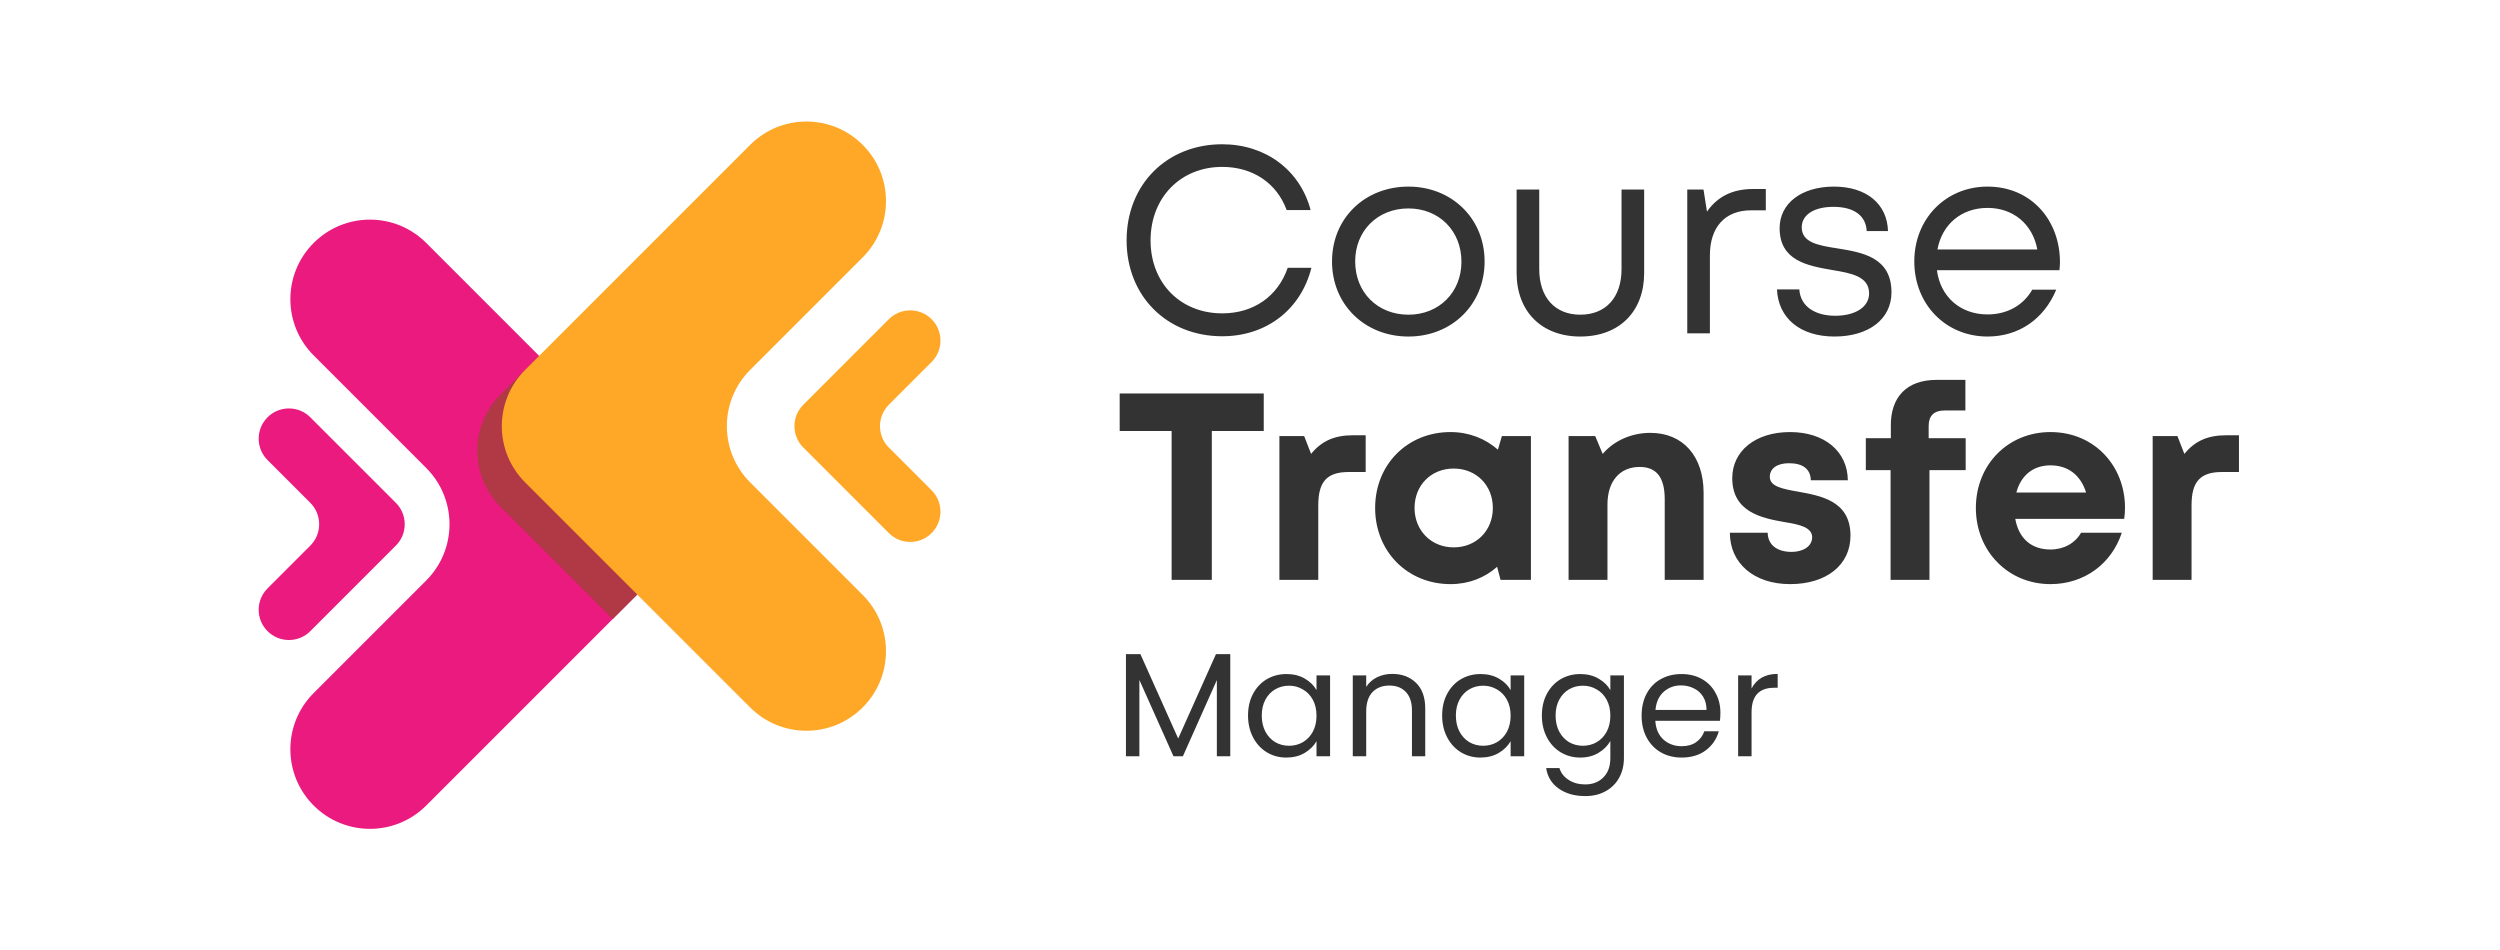
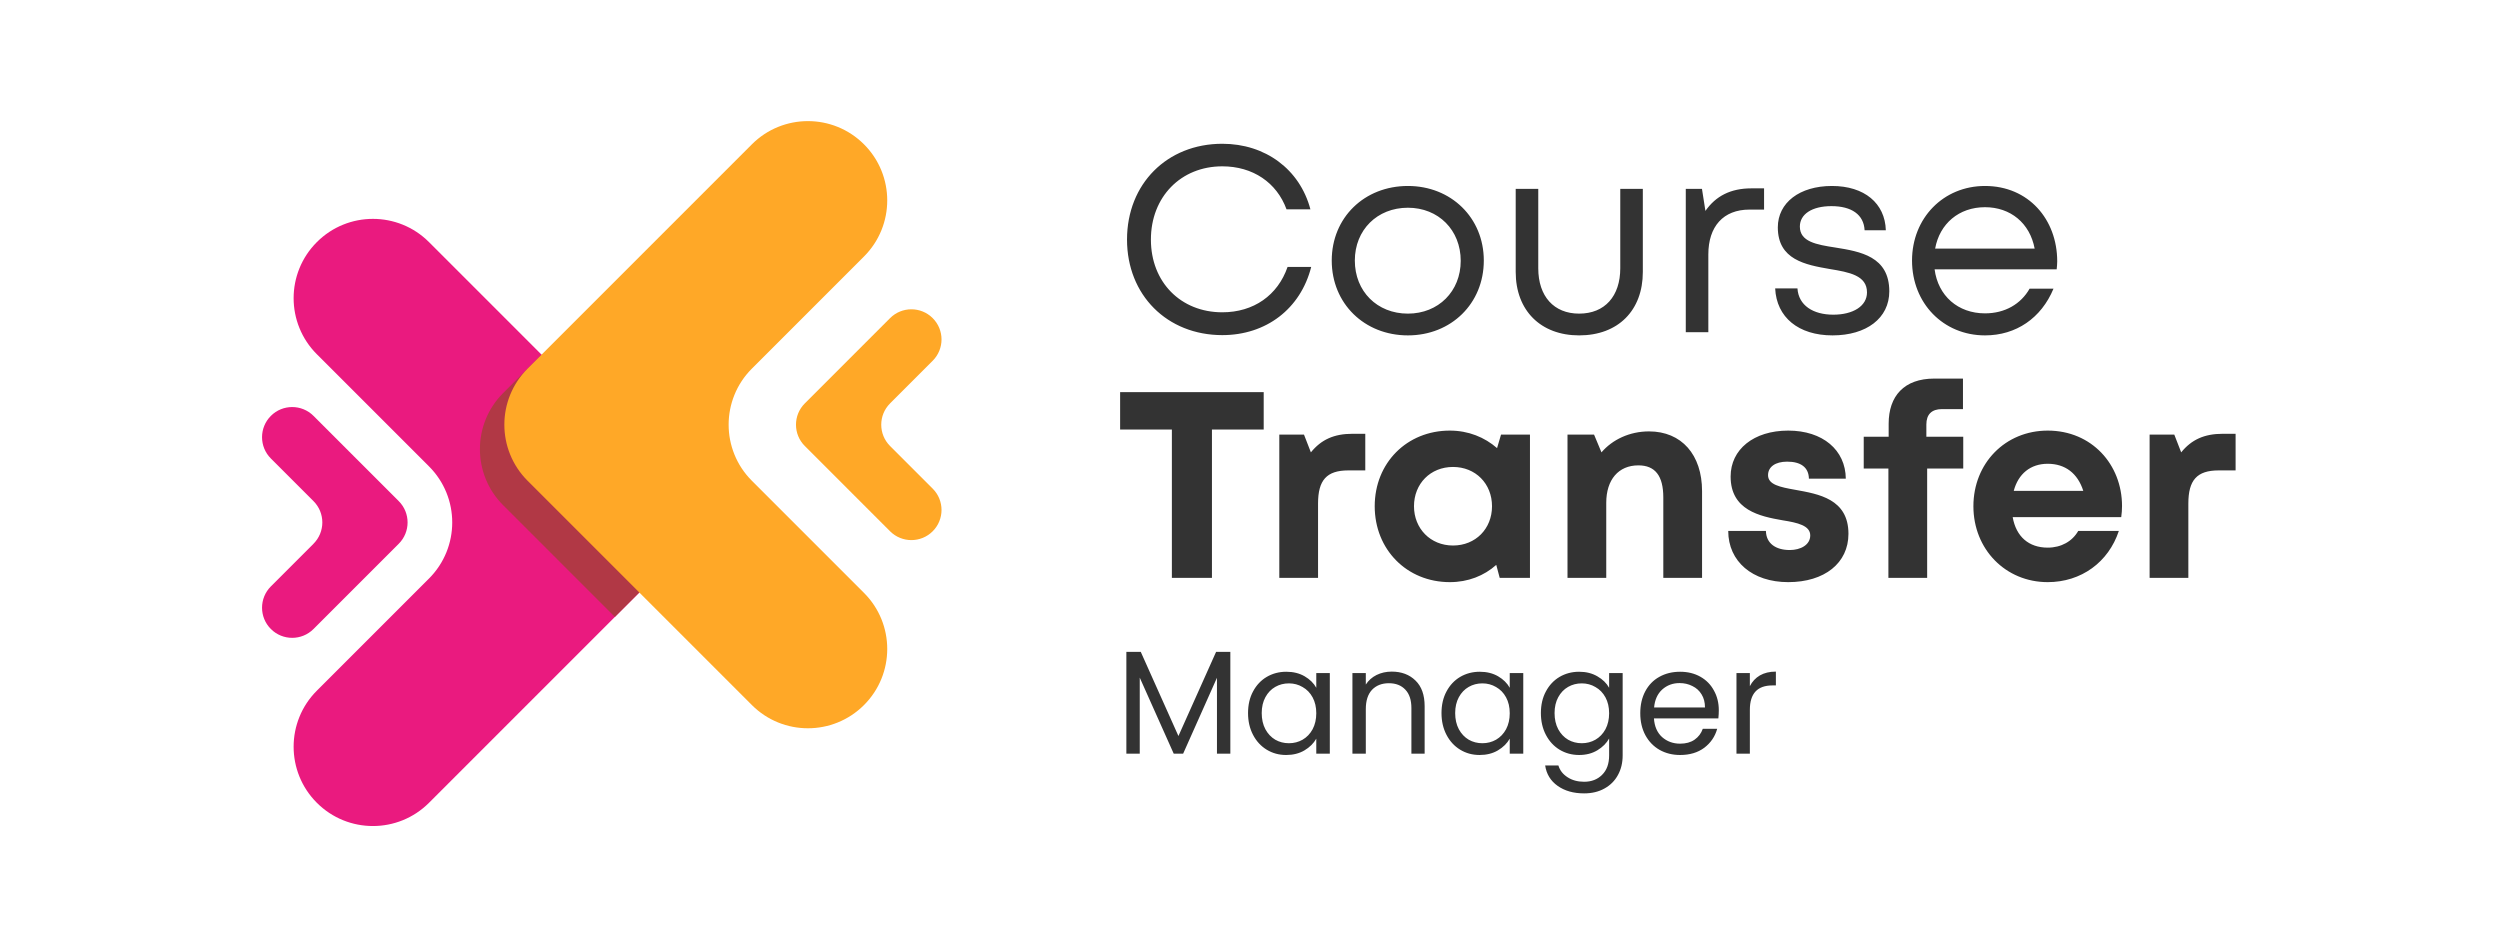
- <svg xmlns="http://www.w3.org/2000/svg" width="1440" height="547" viewBox="0 0 1440 547" fill="none">
+ <svg xmlns="http://www.w3.org/2000/svg" width="280" height="106" viewBox="0 0 1440 547" fill="none">
  <path d="M178.738 314.279L154.104 338.913C147.299 345.718 147.299 356.749 154.104 363.547C160.908 370.352 171.94 370.352 178.738 363.547L228.013 314.272C234.818 307.467 234.818 296.435 228.013 289.638L178.738 240.363C171.933 233.558 160.901 233.558 154.104 240.363C147.299 247.167 147.299 258.199 154.104 264.997L178.738 289.631C185.542 296.435 185.542 307.467 178.738 314.265V314.279Z" fill="#EA1A7F" />
  <path d="M245.493 334.365L180.68 399.177C162.78 417.078 162.78 446.089 180.68 463.99C198.581 481.89 227.592 481.89 245.493 463.99L375.118 334.365C393.019 316.464 393.019 287.453 375.118 269.552L245.493 139.927C227.592 122.026 198.581 122.026 180.68 139.927C162.78 157.828 162.78 186.839 180.68 204.74L245.493 269.552C263.394 287.453 263.394 316.464 245.493 334.365Z" fill="#EA1A7F" />
  <path d="M288.341 291.987L352.918 356.564L375.117 334.365C393.018 316.464 393.018 287.453 375.117 269.552L310.54 204.975L288.341 227.174C270.447 245.075 270.447 274.086 288.341 291.987Z" fill="#B13845" />
  <path d="M511.975 233.137L536.609 208.502C543.414 201.698 543.414 190.666 536.609 183.868C529.805 177.064 518.773 177.064 511.975 183.868L462.7 233.144C455.896 239.948 455.896 250.98 462.7 257.778L511.975 307.053C518.78 313.858 529.812 313.858 536.609 307.053C543.414 300.248 543.414 289.216 536.609 282.419L511.975 257.785C505.171 250.98 505.171 239.948 511.975 233.151V233.137Z" fill="#FFA827" />
  <path d="M432.097 213.051L496.909 148.238C514.81 130.337 514.81 101.326 496.909 83.426C479.008 65.525 449.997 65.525 432.097 83.426L302.471 213.051C284.571 230.951 284.571 259.962 302.471 277.863L432.097 407.488C449.997 425.389 479.008 425.389 496.909 407.488C514.81 389.587 514.81 360.576 496.909 342.676L432.097 277.863C414.196 259.962 414.196 230.951 432.097 213.051Z" fill="#FFA827" />
  <path d="M703.989 193.687C672.084 193.687 648.922 170.526 648.922 138.467C648.922 106.256 672.084 83.094 703.989 83.094C728.838 83.094 748.778 97.82 754.914 120.981H741.109C735.433 105.489 721.628 96.132 703.989 96.132C680.06 96.132 662.727 113.772 662.727 138.467C662.727 163.163 680.06 180.496 703.989 180.496C722.088 180.496 736.047 170.679 741.722 154.266H755.374C749.238 178.502 729.298 193.687 703.989 193.687ZM811.263 193.841C786.108 193.841 767.241 175.434 767.241 150.585C767.241 125.736 786.108 107.483 811.263 107.483C836.266 107.483 855.133 125.89 855.133 150.585C855.133 175.434 836.266 193.841 811.263 193.841ZM811.263 181.263C828.903 181.263 841.788 168.378 841.788 150.739C841.788 132.945 828.903 120.061 811.263 120.061C793.47 120.061 780.586 132.945 780.586 150.585C780.586 168.378 793.47 181.263 811.263 181.263ZM910.227 193.841C887.985 193.841 873.567 179.422 873.567 157.181V109.17H886.605V155.033C886.605 171.293 895.655 181.263 910.227 181.263C925.105 181.263 934.002 171.139 934.002 155.033V109.17H947.04V157.181C947.04 179.422 932.775 193.841 910.227 193.841ZM1009.75 108.863H1017.11V121.135H1008.68C993.491 121.135 984.902 130.951 984.902 147.057V192H971.864V109.17H981.22L983.214 121.901C989.196 113.312 997.786 108.863 1009.75 108.863ZM1056.66 193.841C1037.03 193.841 1024.3 183.41 1023.53 166.691H1036.41C1037.03 176.508 1045.46 181.876 1057.12 181.876C1068.47 181.876 1076.6 176.968 1076.6 168.992C1076.6 159.175 1066.33 157.334 1055.13 155.494C1041.02 153.039 1025.06 150.125 1025.06 131.412C1025.06 117.146 1037.64 107.483 1056.36 107.483C1075.07 107.483 1087.03 117.453 1087.49 133.099H1075.22C1074.76 124.049 1067.71 119.14 1056.05 119.14C1044.85 119.14 1037.8 123.742 1037.8 130.951C1037.8 139.695 1047.31 141.382 1058.35 143.069C1072.61 145.37 1089.49 148.131 1089.49 168.378C1089.49 183.87 1076.3 193.841 1056.66 193.841ZM1186.54 151.045C1186.54 152.579 1186.38 154.113 1186.23 155.647H1115.67C1117.66 170.986 1129.17 181.109 1144.81 181.109C1156.32 181.109 1165.52 175.741 1170.58 166.844H1184.39C1177.33 183.87 1162.76 193.841 1144.81 193.841C1120.73 193.841 1102.63 175.281 1102.63 150.585C1102.63 126.043 1120.73 107.483 1144.81 107.483C1169.97 107.483 1186.54 126.81 1186.54 151.045ZM1144.81 119.754C1129.78 119.754 1118.58 129.264 1115.98 143.683H1173.5C1170.74 128.957 1159.54 119.754 1144.81 119.754ZM727.917 226.628V248.256H698.006V334H674.845V248.256H644.934V226.628H727.917ZM779.269 250.71H786.631V271.878H776.815C764.237 271.878 759.328 277.553 759.328 291.051V334H736.934V251.17H751.199L755.187 261.447C761.169 254.085 768.532 250.71 779.269 250.71ZM865.091 251.17H881.81V334H864.324L862.33 326.484C855.274 332.773 846.071 336.454 835.487 336.454C810.638 336.454 792.078 317.587 792.078 292.585C792.078 267.583 810.638 248.869 835.487 248.869C846.224 248.869 855.581 252.704 862.79 258.993L865.091 251.17ZM837.327 315.287C850.365 315.287 859.876 305.623 859.876 292.585C859.876 279.547 850.365 269.884 837.327 269.884C824.289 269.884 814.779 279.547 814.779 292.585C814.779 305.47 824.289 315.287 837.327 315.287ZM950.594 249.33C969.461 249.33 981.272 262.828 981.272 283.842V334H958.877V287.523C958.877 274.945 954.122 268.963 944.459 268.963C932.954 268.963 925.899 277.246 925.899 290.591V334H903.504V251.17H918.843L923.138 261.447C929.426 254.085 939.397 249.33 950.594 249.33ZM1031.07 336.454C1010.36 336.454 996.4 324.49 996.4 306.85H1018.18C1018.33 314.213 1024.01 317.894 1031.99 317.894C1038.12 317.894 1043.8 314.98 1043.8 309.458C1043.8 303.782 1036.59 302.095 1027.84 300.715C1014.65 298.414 997.78 294.886 997.78 275.406C997.78 259.76 1011.12 248.869 1031.07 248.869C1051.01 248.869 1064.2 260.067 1064.35 276.633H1043.03C1042.88 270.037 1038.27 266.816 1030.45 266.816C1023.55 266.816 1019.41 269.884 1019.41 274.639C1019.41 280.161 1026.46 281.541 1035.05 283.075C1048.55 285.529 1065.88 288.29 1065.88 308.538C1065.88 325.41 1052.08 336.454 1031.07 336.454ZM1132.23 252.397V270.804H1111.37V334H1088.97V270.804H1074.71V252.397H1089.12V244.881C1089.12 228.929 1098.02 218.805 1115.51 218.805H1132.07V236.445H1119.96C1113.97 236.445 1110.91 239.513 1110.91 245.341V252.397H1132.23ZM1224 292.432C1224 294.579 1223.84 296.727 1223.54 298.874H1160.8C1162.8 310.225 1170.16 316.514 1181.05 316.514C1188.87 316.514 1195.31 312.832 1198.69 306.85H1222.16C1216.18 324.95 1200.38 336.454 1181.05 336.454C1156.66 336.454 1138.1 317.434 1138.1 292.585C1138.1 267.736 1156.51 248.869 1181.05 248.869C1206.51 248.869 1224 268.503 1224 292.432ZM1181.05 268.043C1171.08 268.043 1164.02 273.872 1161.42 283.689H1201.6C1198.38 273.565 1191.17 268.043 1181.05 268.043ZM1282.27 250.71H1289.64V271.878H1279.82C1267.24 271.878 1262.33 277.553 1262.33 291.051V334H1239.94V251.17H1254.2L1258.19 261.447C1264.18 254.085 1271.54 250.71 1282.27 250.71Z" fill="#333333" />
  <path d="M708.64 376.773V435.593H700.905V391.733L681.355 435.593H675.915L656.28 391.648V435.593H648.545V376.773H656.875L678.635 425.393L700.395 376.773H708.64ZM718.868 412.133C718.868 407.373 719.831 403.208 721.758 399.638C723.685 396.012 726.32 393.207 729.663 391.223C733.063 389.24 736.831 388.248 740.968 388.248C745.048 388.248 748.59 389.127 751.593 390.883C754.596 392.64 756.835 394.85 758.308 397.513V389.013H766.128V435.593H758.308V426.923C756.778 429.643 754.483 431.91 751.423 433.723C748.42 435.48 744.906 436.358 740.883 436.358C736.746 436.358 733.006 435.338 729.663 433.298C726.32 431.258 723.685 428.397 721.758 424.713C719.831 421.03 718.868 416.837 718.868 412.133ZM758.308 412.218C758.308 408.705 757.6 405.645 756.183 403.038C754.766 400.432 752.84 398.448 750.403 397.088C748.023 395.672 745.388 394.963 742.498 394.963C739.608 394.963 736.973 395.643 734.593 397.003C732.213 398.363 730.315 400.347 728.898 402.953C727.481 405.56 726.773 408.62 726.773 412.133C726.773 415.703 727.481 418.82 728.898 421.483C730.315 424.09 732.213 426.102 734.593 427.518C736.973 428.878 739.608 429.558 742.498 429.558C745.388 429.558 748.023 428.878 750.403 427.518C752.84 426.102 754.766 424.09 756.183 421.483C757.6 418.82 758.308 415.732 758.308 412.218ZM801.894 388.163C807.561 388.163 812.151 389.892 815.664 393.348C819.178 396.748 820.934 401.678 820.934 408.138V435.593H813.284V409.243C813.284 404.597 812.123 401.055 809.799 398.618C807.476 396.125 804.303 394.878 800.279 394.878C796.199 394.878 792.941 396.153 790.504 398.703C788.124 401.253 786.934 404.965 786.934 409.838V435.593H779.199V389.013H786.934V395.643C788.464 393.263 790.533 391.422 793.139 390.118C795.803 388.815 798.721 388.163 801.894 388.163ZM830.679 412.133C830.679 407.373 831.643 403.208 833.569 399.638C835.496 396.012 838.131 393.207 841.474 391.223C844.874 389.24 848.643 388.248 852.779 388.248C856.859 388.248 860.401 389.127 863.404 390.883C866.408 392.64 868.646 394.85 870.119 397.513V389.013H877.939V435.593H870.119V426.923C868.589 429.643 866.294 431.91 863.234 433.723C860.231 435.48 856.718 436.358 852.694 436.358C848.558 436.358 844.818 435.338 841.474 433.298C838.131 431.258 835.496 428.397 833.569 424.713C831.643 421.03 830.679 416.837 830.679 412.133ZM870.119 412.218C870.119 408.705 869.411 405.645 867.994 403.038C866.578 400.432 864.651 398.448 862.214 397.088C859.834 395.672 857.199 394.963 854.309 394.963C851.419 394.963 848.784 395.643 846.404 397.003C844.024 398.363 842.126 400.347 840.709 402.953C839.293 405.56 838.584 408.62 838.584 412.133C838.584 415.703 839.293 418.82 840.709 421.483C842.126 424.09 844.024 426.102 846.404 427.518C848.784 428.878 851.419 429.558 854.309 429.558C857.199 429.558 859.834 428.878 862.214 427.518C864.651 426.102 866.578 424.09 867.994 421.483C869.411 418.82 870.119 415.732 870.119 412.218ZM910.221 388.248C914.244 388.248 917.757 389.127 920.761 390.883C923.821 392.64 926.087 394.85 927.561 397.513V389.013H935.381V436.613C935.381 440.863 934.474 444.632 932.661 447.918C930.847 451.262 928.241 453.868 924.841 455.738C921.497 457.608 917.587 458.543 913.111 458.543C906.991 458.543 901.891 457.098 897.811 454.208C893.731 451.318 891.322 447.38 890.586 442.393H898.236C899.086 445.227 900.842 447.493 903.506 449.193C906.169 450.95 909.371 451.828 913.111 451.828C917.361 451.828 920.817 450.497 923.481 447.833C926.201 445.17 927.561 441.43 927.561 436.613V426.838C926.031 429.558 923.764 431.825 920.761 433.638C917.757 435.452 914.244 436.358 910.221 436.358C906.084 436.358 902.316 435.338 898.916 433.298C895.572 431.258 892.937 428.397 891.011 424.713C889.084 421.03 888.121 416.837 888.121 412.133C888.121 407.373 889.084 403.208 891.011 399.638C892.937 396.012 895.572 393.207 898.916 391.223C902.316 389.24 906.084 388.248 910.221 388.248ZM927.561 412.218C927.561 408.705 926.852 405.645 925.436 403.038C924.019 400.432 922.092 398.448 919.656 397.088C917.276 395.672 914.641 394.963 911.751 394.963C908.861 394.963 906.226 395.643 903.846 397.003C901.466 398.363 899.567 400.347 898.151 402.953C896.734 405.56 896.026 408.62 896.026 412.133C896.026 415.703 896.734 418.82 898.151 421.483C899.567 424.09 901.466 426.102 903.846 427.518C906.226 428.878 908.861 429.558 911.751 429.558C914.641 429.558 917.276 428.878 919.656 427.518C922.092 426.102 924.019 424.09 925.436 421.483C926.852 418.82 927.561 415.732 927.561 412.218ZM990.952 410.518C990.952 411.992 990.867 413.55 990.697 415.193H953.467C953.751 419.783 955.309 423.382 958.142 425.988C961.032 428.538 964.517 429.813 968.597 429.813C971.941 429.813 974.717 429.048 976.927 427.518C979.194 425.932 980.781 423.835 981.687 421.228H990.017C988.771 425.705 986.277 429.36 982.537 432.193C978.797 434.97 974.151 436.358 968.597 436.358C964.177 436.358 960.211 435.367 956.697 433.383C953.241 431.4 950.521 428.595 948.537 424.968C946.554 421.285 945.562 417.035 945.562 412.218C945.562 407.402 946.526 403.18 948.452 399.553C950.379 395.927 953.071 393.15 956.527 391.223C960.041 389.24 964.064 388.248 968.597 388.248C973.017 388.248 976.927 389.212 980.327 391.138C983.727 393.065 986.334 395.728 988.147 399.128C990.017 402.472 990.952 406.268 990.952 410.518ZM982.962 408.903C982.962 405.957 982.311 403.435 981.007 401.338C979.704 399.185 977.919 397.57 975.652 396.493C973.442 395.36 970.977 394.793 968.257 394.793C964.347 394.793 961.004 396.04 958.227 398.533C955.507 401.027 953.949 404.483 953.552 408.903H982.962ZM1008.9 396.578C1010.26 393.915 1012.18 391.847 1014.68 390.373C1017.23 388.9 1020.32 388.163 1023.94 388.163V396.153H1021.9C1013.23 396.153 1008.9 400.857 1008.9 410.263V435.593H1001.16V389.013H1008.9V396.578Z" fill="#333333" />
</svg>
